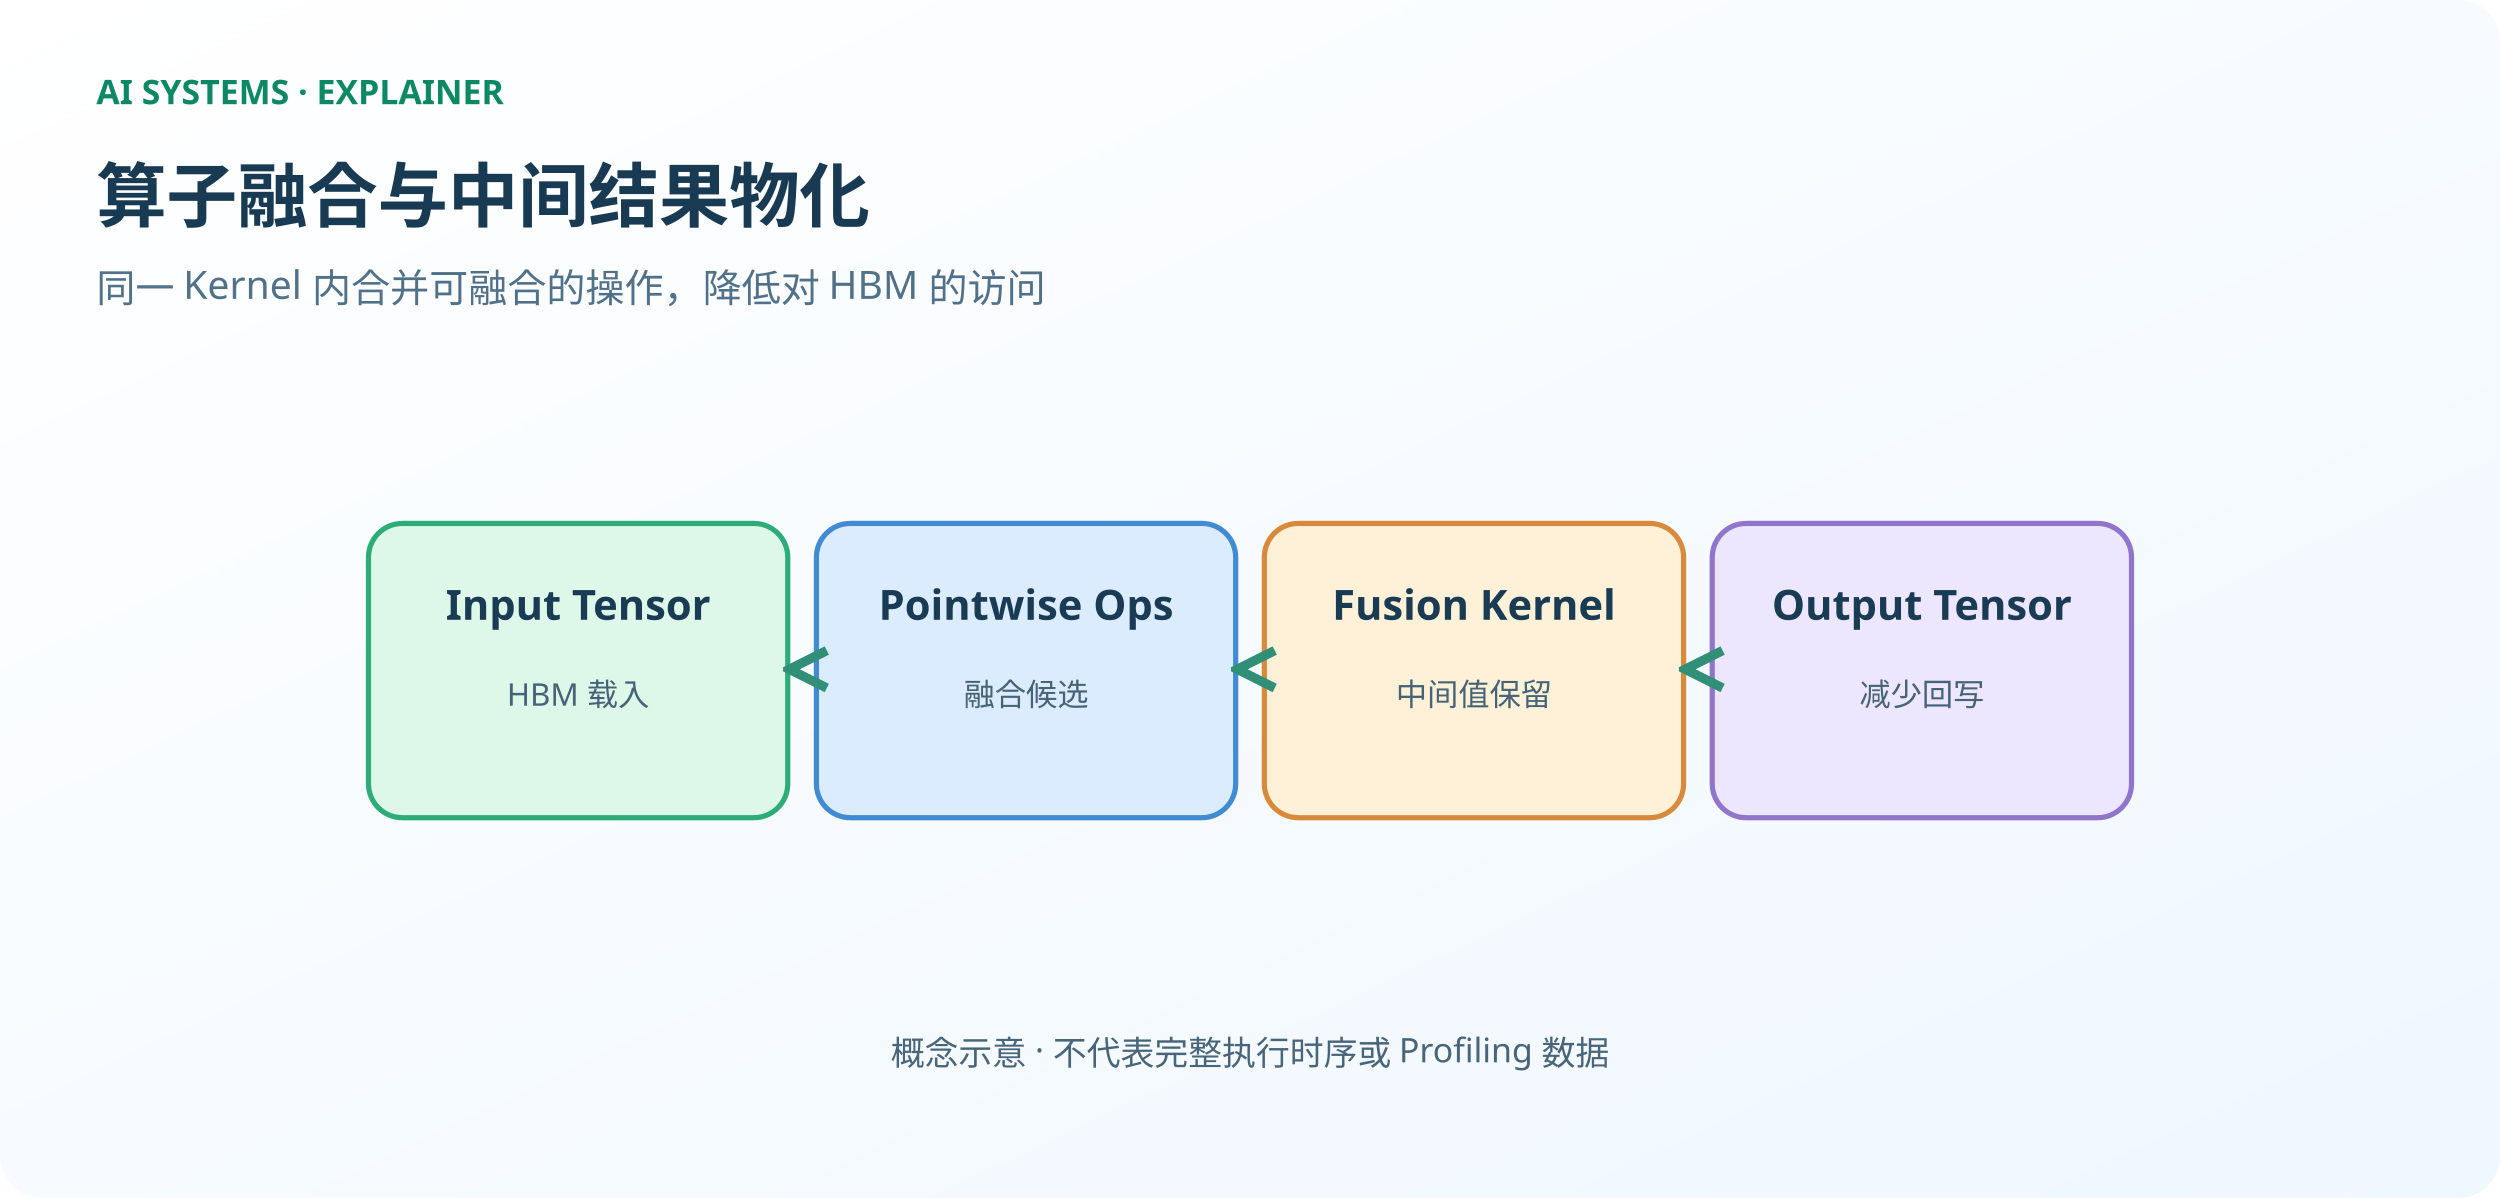
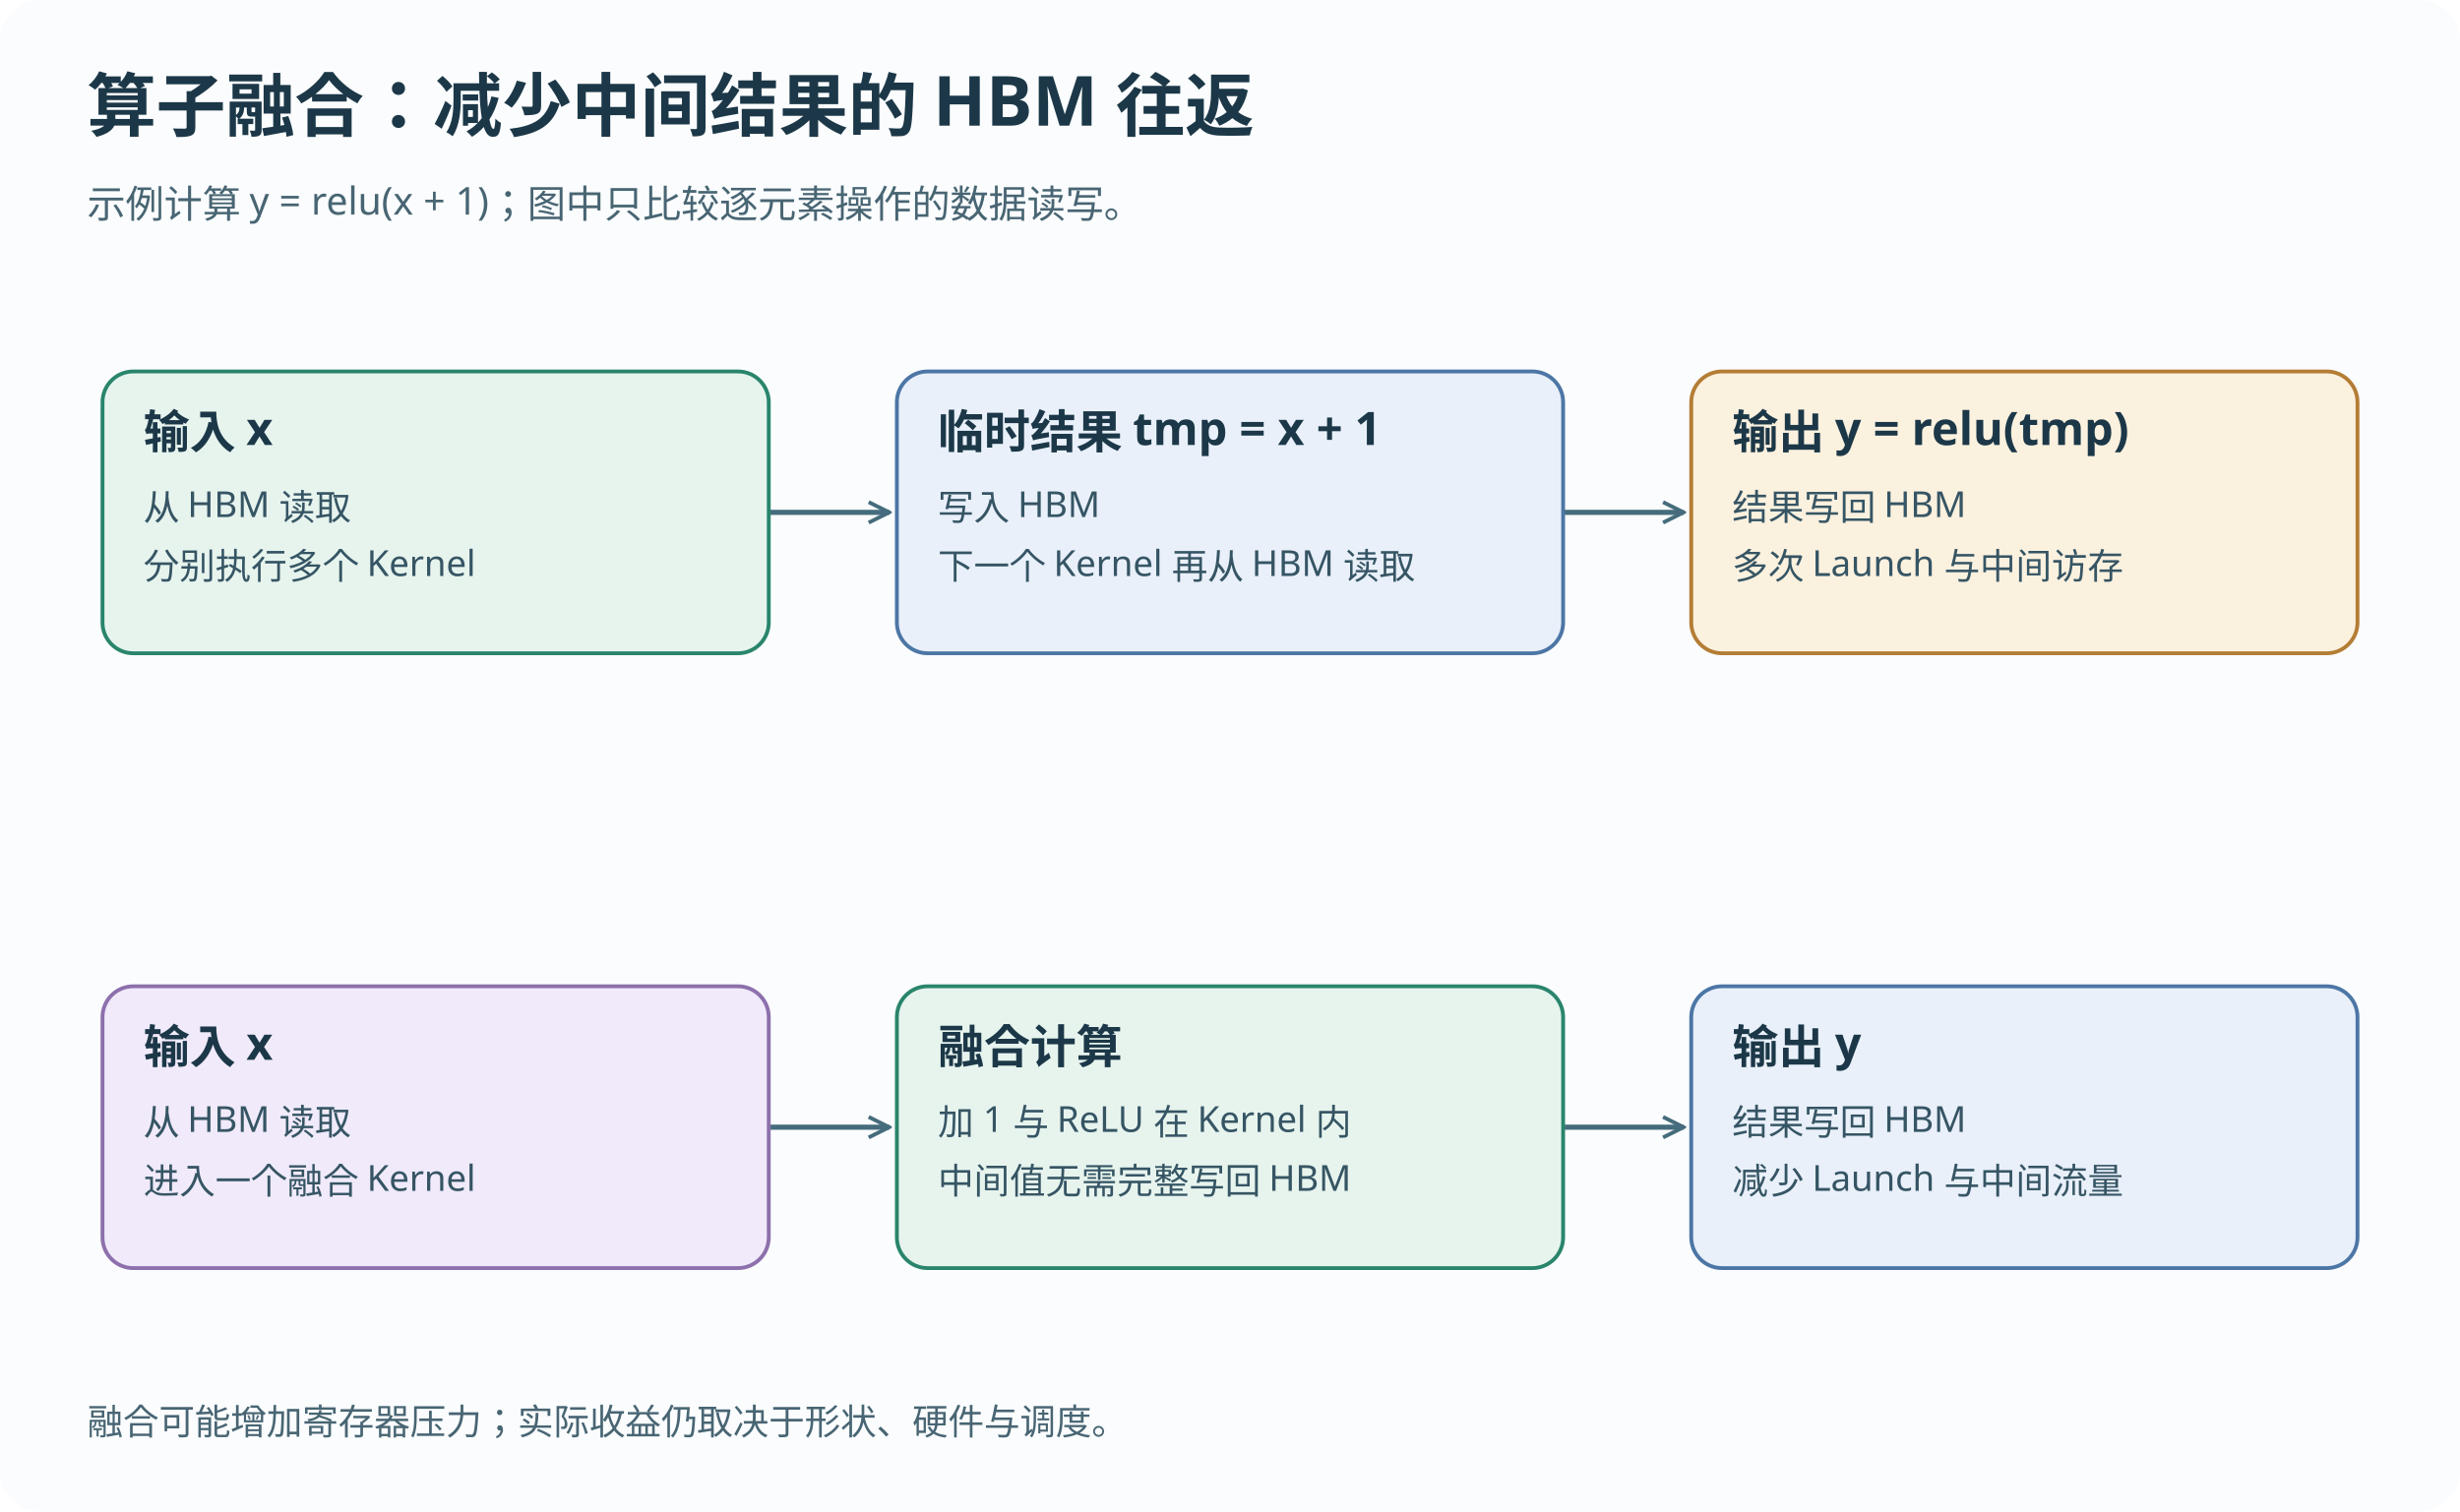
- <svg xmlns="http://www.w3.org/2000/svg" viewBox="0 0 960 460" role="img" aria-labelledby="t d">
+ <svg xmlns="http://www.w3.org/2000/svg" width="960" height="590" viewBox="0 0 960 590" role="img" aria-labelledby="title desc">
  <defs>
-     <linearGradient id="bg" x2="1" y2="1">
-       <stop stop-color="#fff" />
-       <stop offset="1" stop-color="#eff7ff" />
-     </linearGradient>
-     <marker id="arrow" markerWidth="8" markerHeight="8" refX="6" refY="4" orient="auto">
-       <path d="M1 1L7 4L1 7" stroke="#318f77" stroke-width="1.5" fill="none" />
+     <marker id="a" markerUnits="userSpaceOnUse" markerWidth="10" markerHeight="10" refX="9" refY="5" orient="auto">
+       <path d="M1 1L9 5L1 9" fill="none" stroke="#456c7c" stroke-width="1.5" />
    </marker>
  </defs>
-   <rect width="960" height="460" rx="16" fill="url(#bg)" />
-   <text x="37" y="40" fill="#0d8865" font-size="13" font-family="system-ui,PingFang SC" font-weight="700">AI SYSTEMS · EXPLAINER</text>
-   <text x="37" y="85" fill="#183a53" font-size="27" font-family="system-ui,PingFang SC" font-weight="750">算子融合与中间结果物化</text>
-   <text x="37" y="116" fill="#517189" font-size="15" font-family="system-ui,PingFang SC">同一 Kernel 内合并可融合的操作，降低对 HBM 的访问</text>
-   <rect x="141.5" y="201" width="161" height="113" rx="13" fill="#ddf8e8" stroke="#2eac78" stroke-width="2" />
-   <text x="222" y="238" fill="#1a3b54" font-family="system-ui,PingFang SC" font-size="16" font-weight="700" text-anchor="middle">Input Tensor</text>
-   <text x="222" y="271" fill="#466378" font-family="system-ui,PingFang SC" font-size="12" text-anchor="middle">HBM 载入</text>
-   <rect x="313.5" y="201" width="161" height="113" rx="13" fill="#dcecff" stroke="#418bd2" stroke-width="2" />
-   <text x="394" y="238" fill="#1a3b54" font-family="system-ui,PingFang SC" font-size="16" font-weight="700" text-anchor="middle">Pointwise Ops</text>
-   <text x="394" y="271" fill="#466378" font-family="system-ui,PingFang SC" font-size="12" text-anchor="middle">融合候选</text>
-   <rect x="485.5" y="201" width="161" height="113" rx="13" fill="#fff0d8" stroke="#d88a3c" stroke-width="2" />
-   <text x="566" y="238" fill="#1a3b54" font-family="system-ui,PingFang SC" font-size="16" font-weight="700" text-anchor="middle">Fusion Kernel</text>
-   <text x="566" y="271" fill="#466378" font-family="system-ui,PingFang SC" font-size="12" text-anchor="middle">中间值保留</text>
-   <rect x="657.5" y="201" width="161" height="113" rx="13" fill="#ede6ff" stroke="#9075cb" stroke-width="2" />
-   <text x="738" y="238" fill="#1a3b54" font-family="system-ui,PingFang SC" font-size="16" font-weight="700" text-anchor="middle">Output Tensor</text>
-   <text x="738" y="271" fill="#466378" font-family="system-ui,PingFang SC" font-size="12" text-anchor="middle">减少回写</text>
-   <path d="M306.5 257H305.5" fill="none" stroke="#318f77" stroke-width="2.4" marker-end="url(#arrow)" />
-   <path d="M478.5 257H477.5" fill="none" stroke="#318f77" stroke-width="2.4" marker-end="url(#arrow)" />
-   <path d="M650.5 257H649.5" fill="none" stroke="#318f77" stroke-width="2.4" marker-end="url(#arrow)" />
-   <text x="480" y="409" text-anchor="middle" font-family="system-ui,PingFang SC" font-size="13" fill="#48657a">概念示意 · 不代表完整执行时序或 Profiling 数据</text>
+   <rect width="960" height="590" rx="16" fill="#fafcfd" />
+   <g font-family="system-ui,PingFang SC,Microsoft YaHei,sans-serif" fill="#1c3848">
+     <text x="34" y="51" font-size="27" font-weight="700">算子融合：减少中间结果的 HBM 往返</text>
+     <text x="34" y="85" font-size="15" fill="#486573">示例计算 y = relu(x + 1)；图中只比较逐元素操作的数据读写。</text>
+     <path d="M300 200H347" fill="none" stroke="#456c7c" stroke-width="2" marker-end="url(#a)" />
+     <path d="M610 200H657" fill="none" stroke="#456c7c" stroke-width="2" marker-end="url(#a)" />
+     <path d="M300 440H347" fill="none" stroke="#456c7c" stroke-width="2" marker-end="url(#a)" />
+     <path d="M610 440H657" fill="none" stroke="#456c7c" stroke-width="2" marker-end="url(#a)" />
+     <rect x="40" y="145" width="260" height="110" rx="12" fill="#e7f4ee" stroke="#29856c" stroke-width="1.5" />
+     <text x="56" y="175" font-size="18" font-weight="650">输入 x</text>
+     <text x="56" y="203" font-size="14" fill="#365564">从 HBM 读取</text>
+     <text x="56" y="226" font-size="14" fill="#365564">分别执行多个 Kernel</text>
+     <rect x="350" y="145" width="260" height="110" rx="12" fill="#e9f0fa" stroke="#4c76a5" stroke-width="1.5" />
+     <text x="366" y="175" font-size="18" font-weight="650">临时结果 tmp = x + 1</text>
+     <text x="366" y="203" font-size="14" fill="#365564">写入 HBM</text>
+     <text x="366" y="226" font-size="14" fill="#365564">下一个 Kernel 再从 HBM 读取</text>
+     <rect x="660" y="145" width="260" height="110" rx="12" fill="#fbf1df" stroke="#b47d35" stroke-width="1.5" />
+     <text x="676" y="175" font-size="18" font-weight="650">输出 y = relu(tmp)</text>
+     <text x="676" y="203" font-size="14" fill="#365564">结果写回 HBM</text>
+     <text x="676" y="226" font-size="14" fill="#365564">多次 Launch 与中间访存</text>
+     <rect x="40" y="385" width="260" height="110" rx="12" fill="#f0eafa" stroke="#8d70ac" stroke-width="1.5" />
+     <text x="56" y="415" font-size="18" font-weight="650">输入 x</text>
+     <text x="56" y="443" font-size="14" fill="#365564">从 HBM 读取</text>
+     <text x="56" y="466" font-size="14" fill="#365564">进入一个融合 Kernel</text>
+     <rect x="350" y="385" width="260" height="110" rx="12" fill="#e7f4ee" stroke="#29856c" stroke-width="1.5" />
+     <text x="366" y="415" font-size="18" font-weight="650">融合计算</text>
+     <text x="366" y="443" font-size="14" fill="#365564">加 1 与 ReLU 在 Kernel 内</text>
+     <text x="366" y="466" font-size="14" fill="#365564">中间值无需完整写回 HBM</text>
+     <rect x="660" y="385" width="260" height="110" rx="12" fill="#e9f0fa" stroke="#4c76a5" stroke-width="1.5" />
+     <text x="676" y="415" font-size="18" font-weight="650">输出 y</text>
+     <text x="676" y="443" font-size="14" fill="#365564">结果写回 HBM</text>
+     <text x="676" y="466" font-size="14" fill="#365564">减少 Launch 与中间流量</text>
+     <text x="34" y="560" font-size="14" fill="#486573">融合可能增加寄存器压力；实际收益仍取决于形状、硬件与调度。</text>
+   </g>
</svg>
